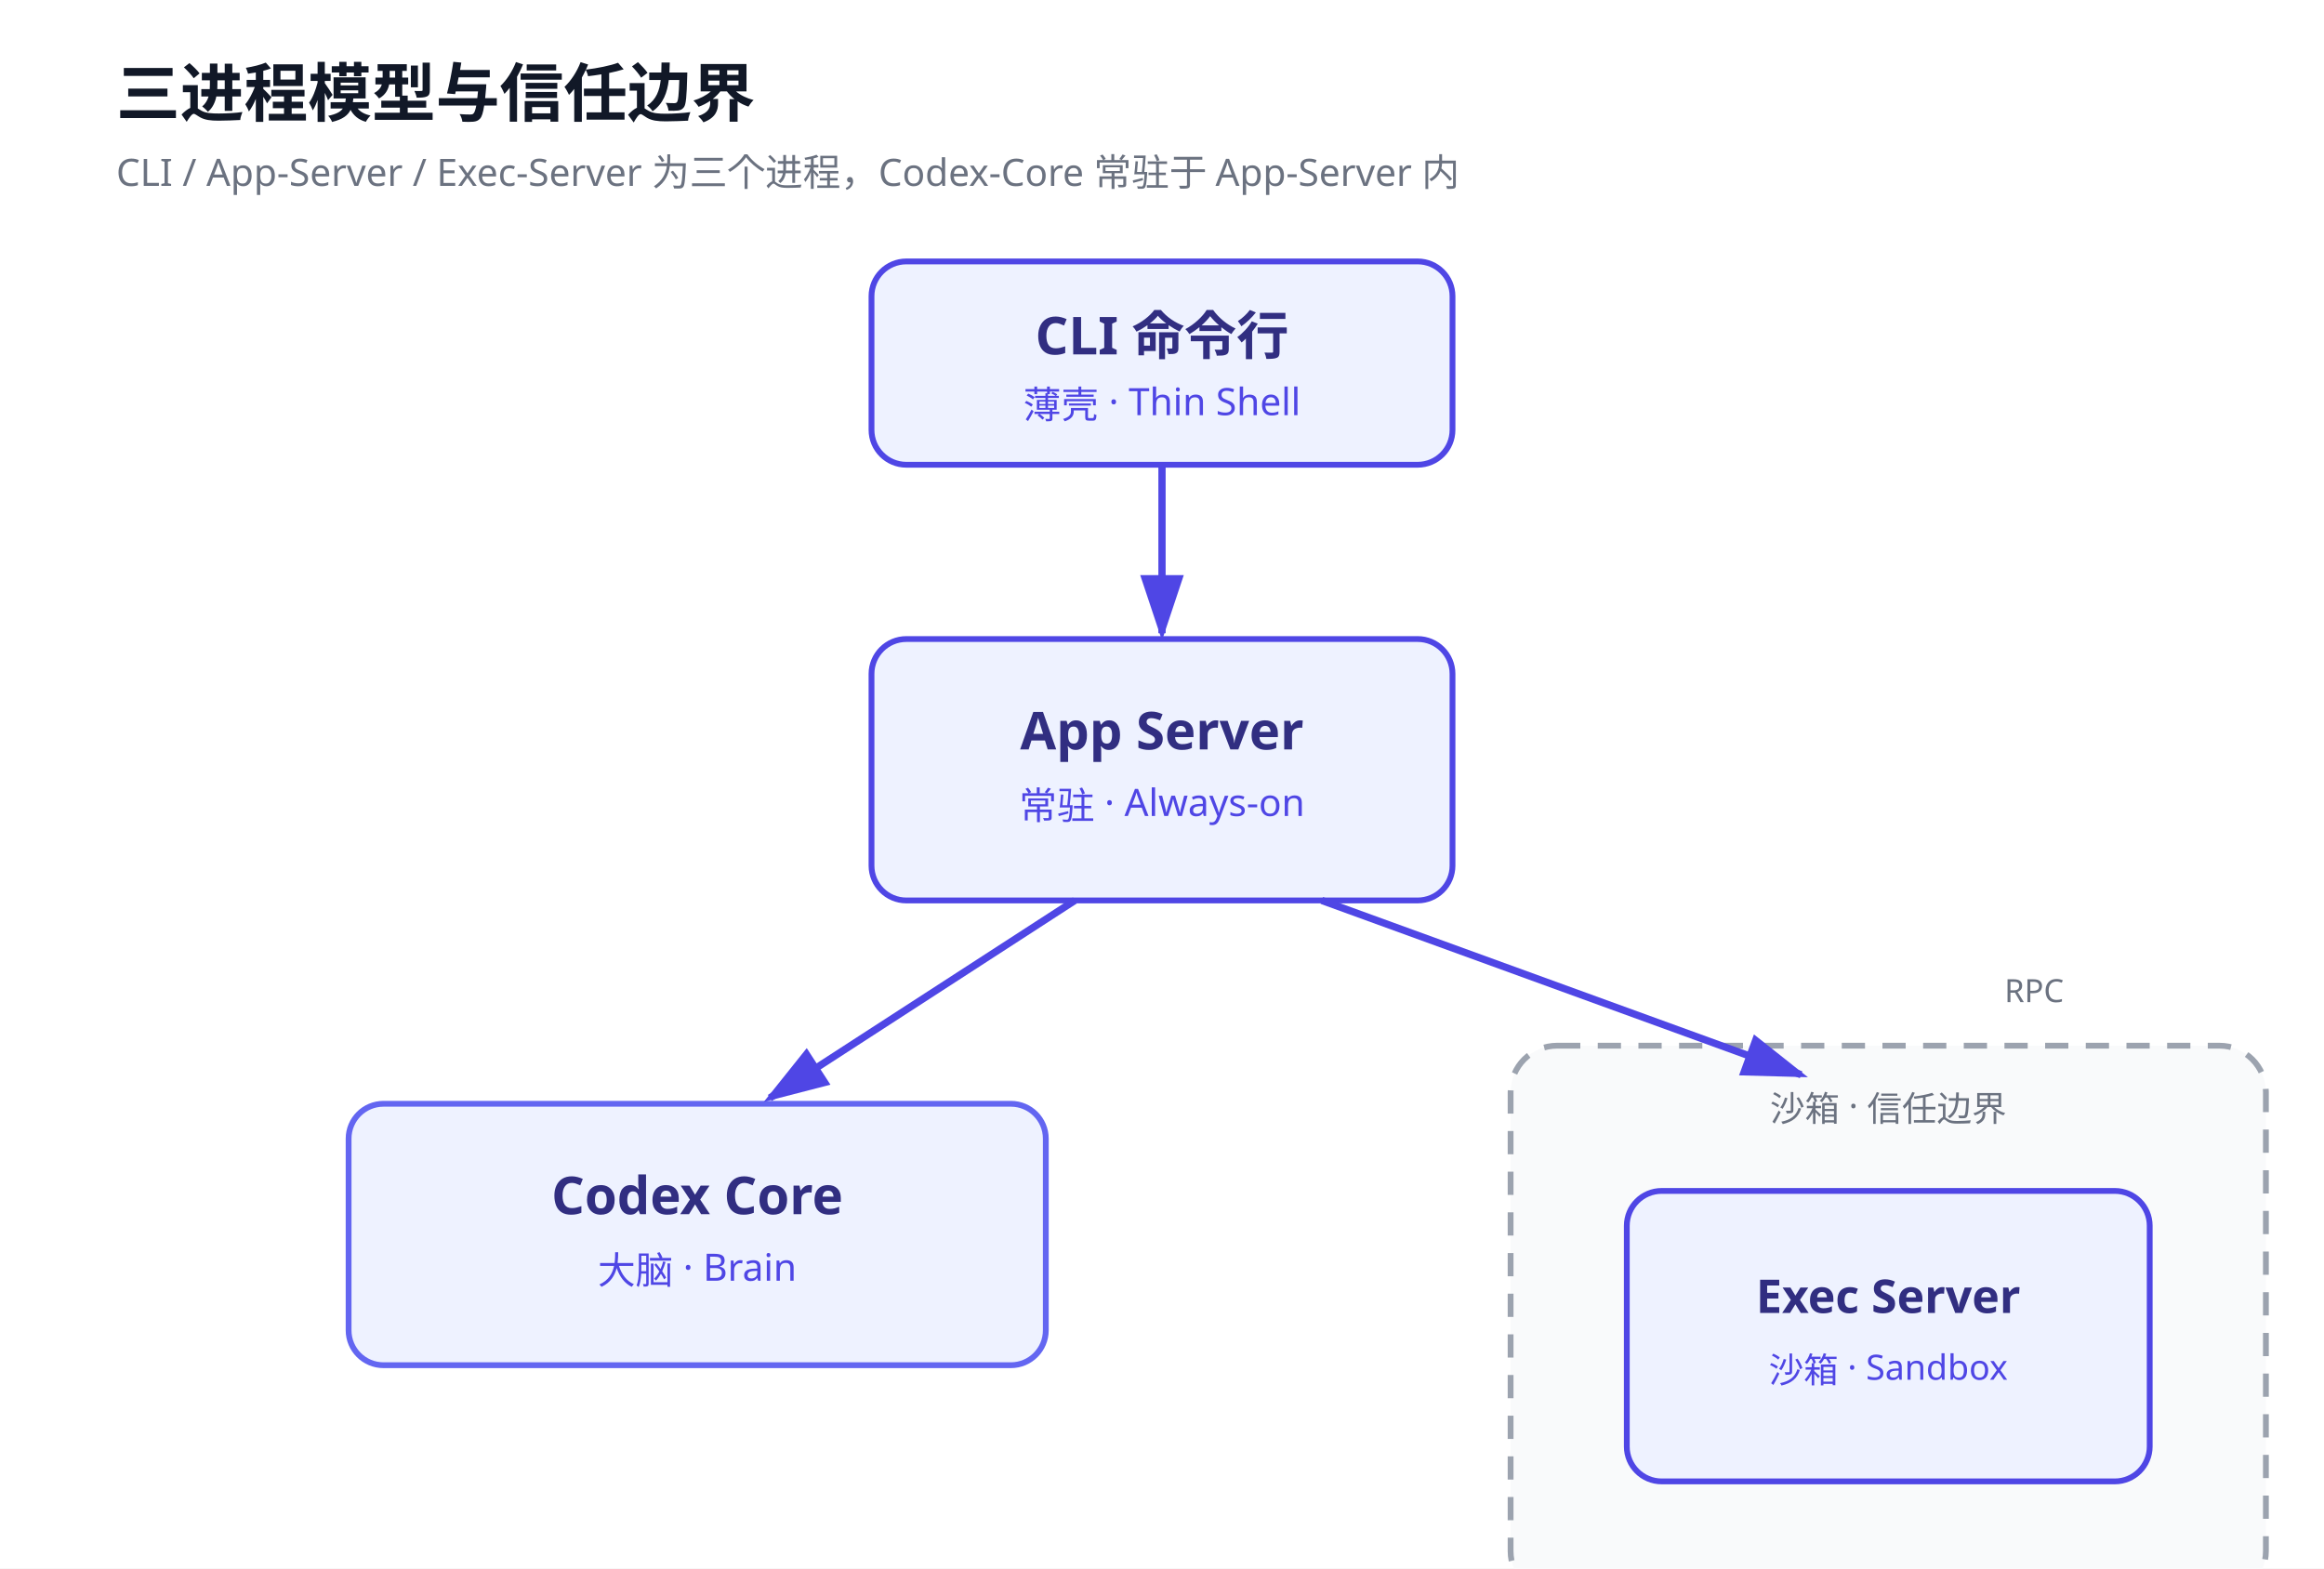
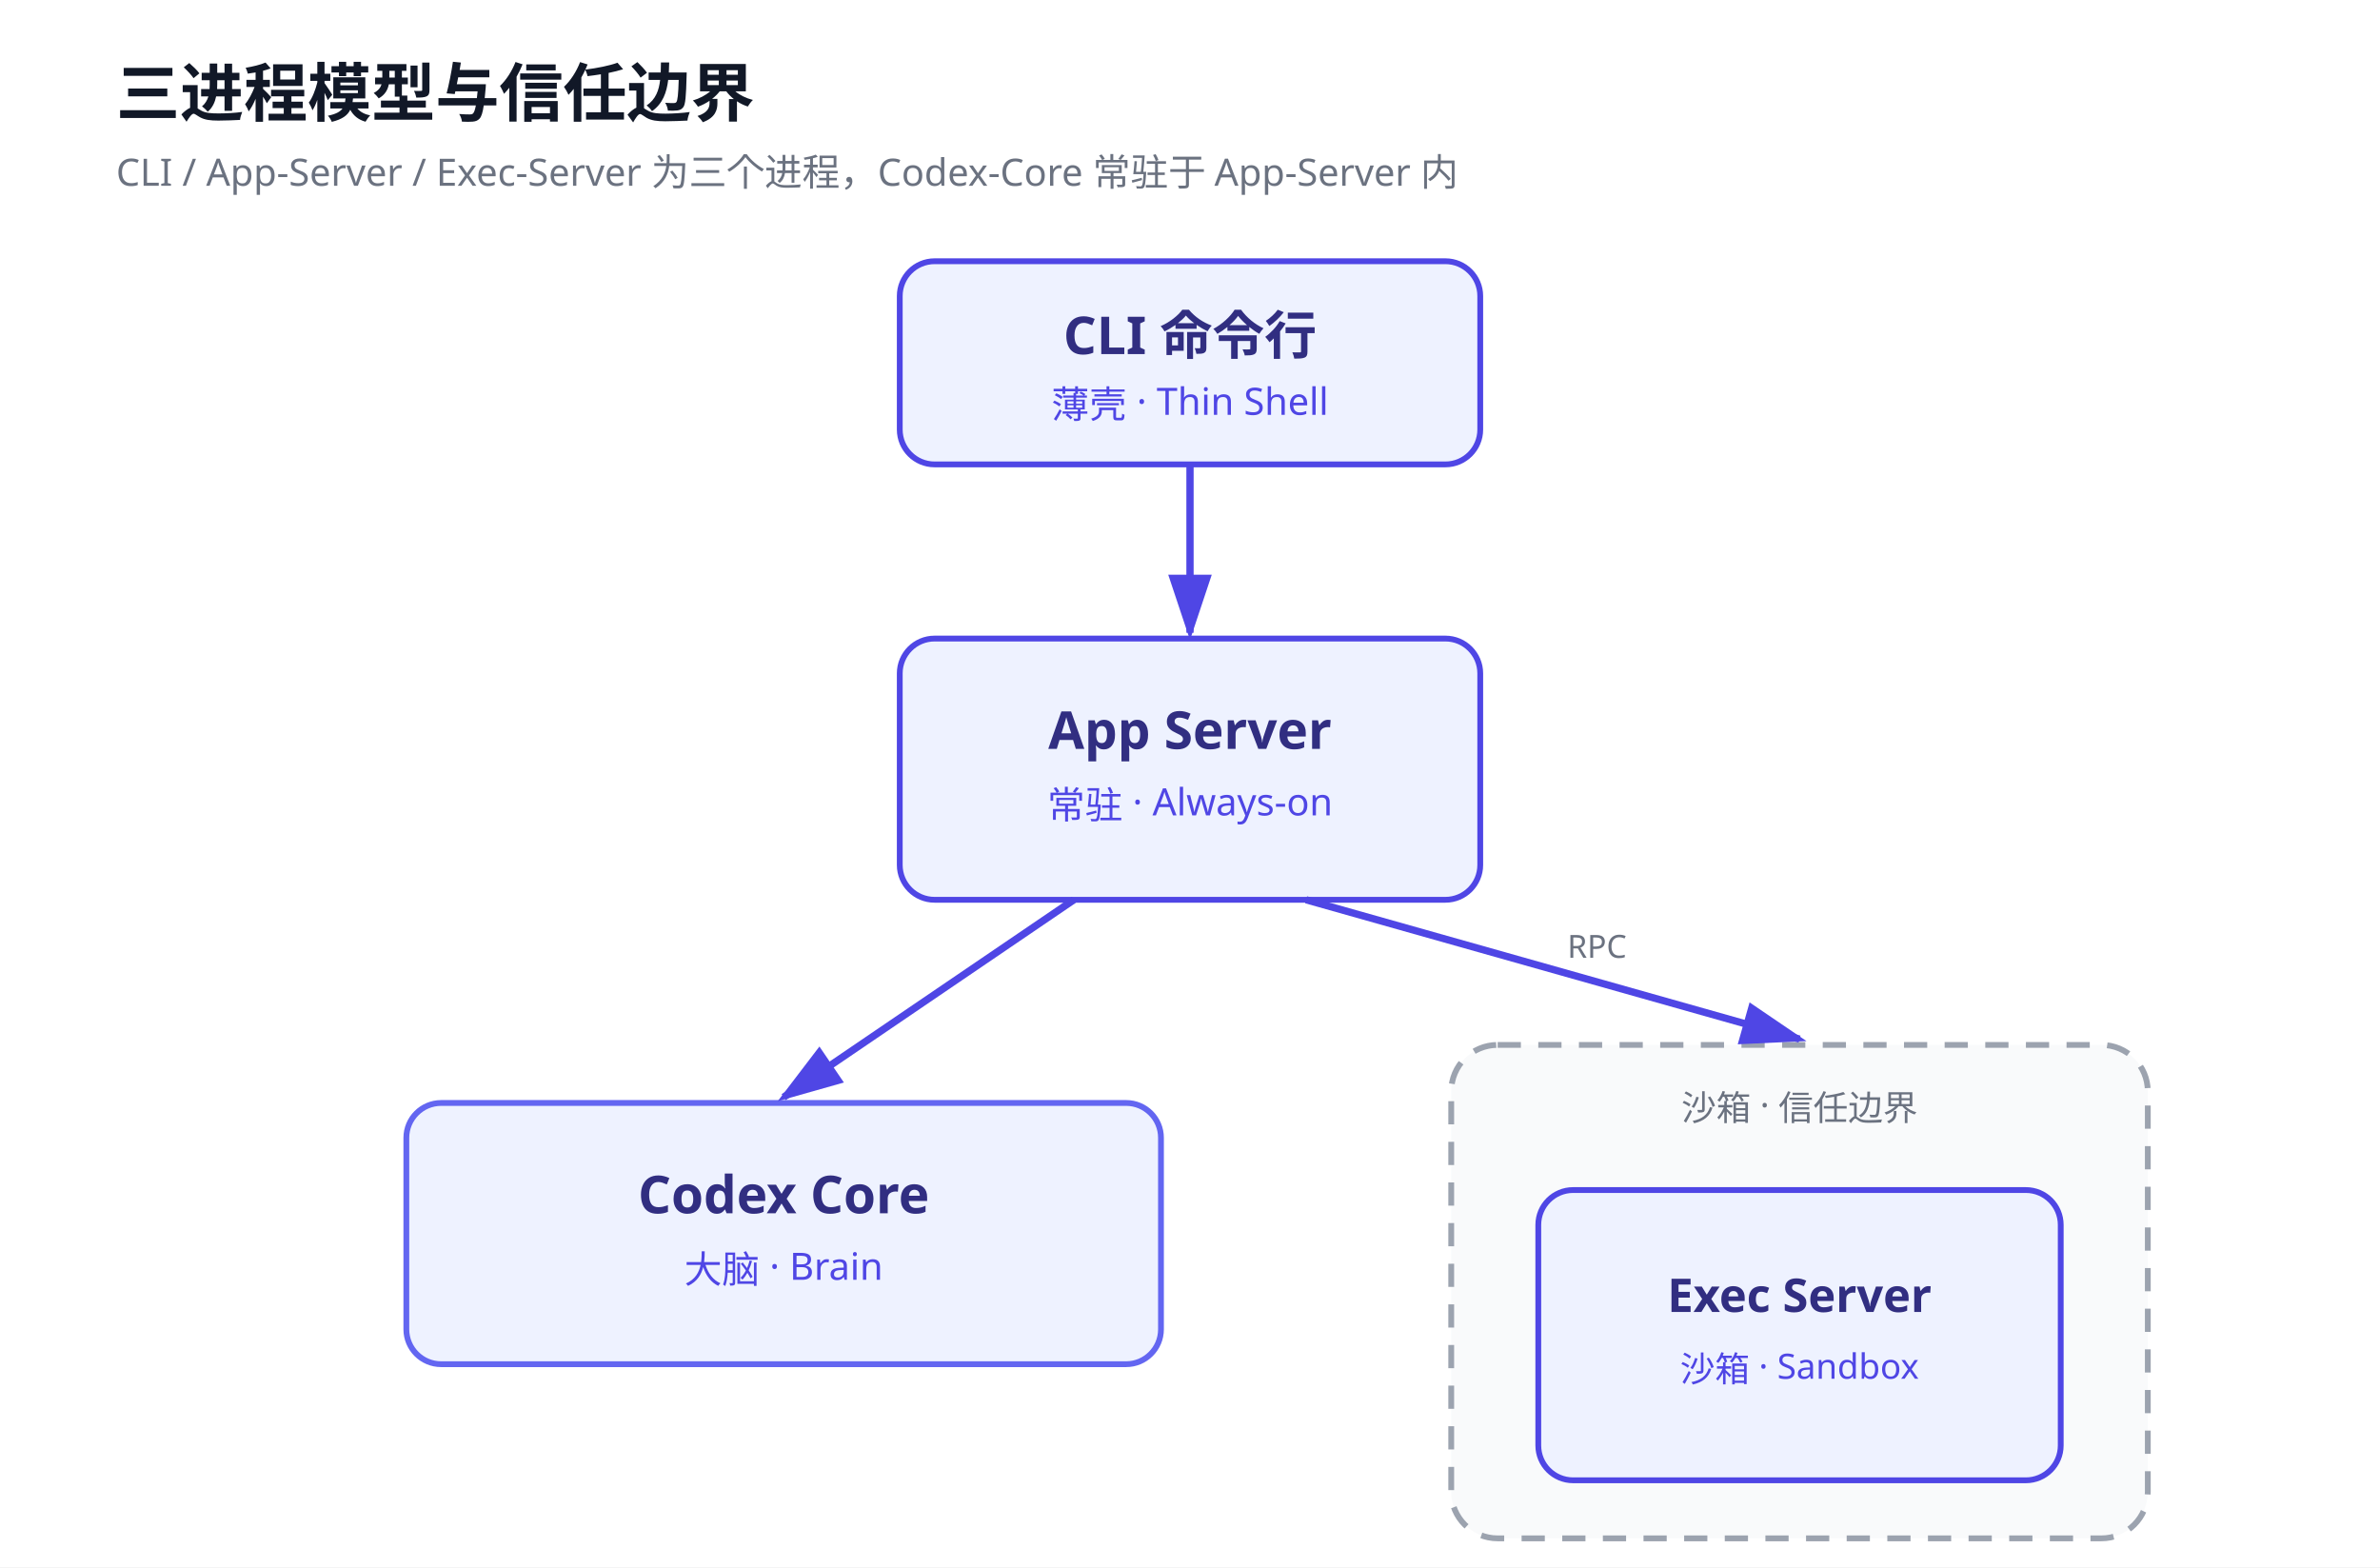
- <svg xmlns="http://www.w3.org/2000/svg" viewBox="0 0 800 540" font-family="system-ui, sans-serif">
+ <svg xmlns="http://www.w3.org/2000/svg" viewBox="0 0 820 540" font-family="system-ui, sans-serif">
  <defs>
    <marker id="a" markerWidth="10" markerHeight="10" refX="8" refY="3" orient="auto" markerUnits="strokeWidth">
      <path d="M0,0 L9,3 L0,6 Z" fill="#4F46E5" />
    </marker>
  </defs>
-   <rect width="800" height="540" fill="#FFFFFF" />
+   <rect width="820" height="540" fill="#FFFFFF" />
  <text x="40" y="40" font-size="22" font-weight="700" fill="#111827">三进程模型与信任边界</text>
  <text x="40" y="64" font-size="13" fill="#6B7280">CLI / App-Server / Exec-Server 为三个进程，Codex-Core 常驻于 App-Server 内</text>
-   <rect x="300" y="90" width="200" height="70" rx="12" fill="#EEF2FF" stroke="#4F46E5" stroke-width="2" />
-   <text x="400" y="122" text-anchor="middle" font-size="18" font-weight="600" fill="#312E81">CLI 命令行</text>
-   <text x="400" y="144" text-anchor="middle" font-size="13" fill="#4F46E5">薄壳 · Thin Shell</text>
-   <rect x="300" y="220" width="200" height="90" rx="12" fill="#EEF2FF" stroke="#4F46E5" stroke-width="2" />
-   <text x="400" y="258" text-anchor="middle" font-size="18" font-weight="600" fill="#312E81">App Server</text>
-   <text x="400" y="282" text-anchor="middle" font-size="13" fill="#4F46E5">常驻 · Always-on</text>
-   <rect x="120" y="380" width="240" height="90" rx="12" fill="#EEF2FF" stroke="#6366F1" stroke-width="2" />
-   <text x="240" y="418" text-anchor="middle" font-size="18" font-weight="600" fill="#312E81">Codex Core</text>
-   <text x="240" y="442" text-anchor="middle" font-size="13" fill="#4F46E5">大脑 · Brain</text>
-   <rect x="520" y="360" width="260" height="190" rx="16" fill="#F9FAFB" stroke="#9CA3AF" stroke-width="2" stroke-dasharray="8 6" />
-   <text x="650" y="386" text-anchor="middle" font-size="12" fill="#6B7280">沙箱 · 信任边界</text>
-   <rect x="560" y="410" width="180" height="100" rx="12" fill="#EEF2FF" stroke="#4F46E5" stroke-width="2" />
-   <text x="650" y="452" text-anchor="middle" font-size="16" font-weight="600" fill="#312E81">Exec Server</text>
-   <text x="650" y="476" text-anchor="middle" font-size="12" fill="#4F46E5">沙箱 · Sandbox</text>
-   <line x1="400" y1="160" x2="400" y2="218" stroke="#4F46E5" stroke-width="2.5" marker-end="url(#a)" />
-   <line x1="370" y1="310" x2="265" y2="378" stroke="#4F46E5" stroke-width="2.5" marker-end="url(#a)" />
-   <line x1="455" y1="310" x2="620" y2="370" stroke="#4F46E5" stroke-width="2.5" marker-end="url(#a)" />
-   <text x="690" y="345" font-size="11" fill="#6B7280">RPC</text>
+   <rect x="310" y="90" width="200" height="70" rx="12" fill="#EEF2FF" stroke="#4F46E5" stroke-width="2" />
+   <text x="410" y="122" text-anchor="middle" font-size="18" font-weight="600" fill="#312E81">CLI 命令行</text>
+   <text x="410" y="144" text-anchor="middle" font-size="13" fill="#4F46E5">薄壳 · Thin Shell</text>
+   <rect x="310" y="220" width="200" height="90" rx="12" fill="#EEF2FF" stroke="#4F46E5" stroke-width="2" />
+   <text x="410" y="258" text-anchor="middle" font-size="18" font-weight="600" fill="#312E81">App Server</text>
+   <text x="410" y="282" text-anchor="middle" font-size="13" fill="#4F46E5">常驻 · Always-on</text>
+   <rect x="140" y="380" width="260" height="90" rx="12" fill="#EEF2FF" stroke="#6366F1" stroke-width="2" />
+   <text x="270" y="418" text-anchor="middle" font-size="18" font-weight="600" fill="#312E81">Codex Core</text>
+   <text x="270" y="442" text-anchor="middle" font-size="13" fill="#4F46E5">大脑 · Brain</text>
+   <rect x="500" y="360" width="240" height="170" rx="16" fill="#F9FAFB" stroke="#9CA3AF" stroke-width="2" stroke-dasharray="8 6" />
+   <text x="620" y="386" text-anchor="middle" font-size="12" fill="#6B7280">沙箱 · 信任边界</text>
+   <rect x="530" y="410" width="180" height="100" rx="12" fill="#EEF2FF" stroke="#4F46E5" stroke-width="2" />
+   <text x="620" y="452" text-anchor="middle" font-size="16" font-weight="600" fill="#312E81">Exec Server</text>
+   <text x="620" y="476" text-anchor="middle" font-size="12" fill="#4F46E5">沙箱 · Sandbox</text>
+   <line x1="410" y1="160" x2="410" y2="218" stroke="#4F46E5" stroke-width="2.5" marker-end="url(#a)" />
+   <line x1="370" y1="310" x2="270" y2="378" stroke="#4F46E5" stroke-width="2.5" marker-end="url(#a)" />
+   <line x1="450" y1="310" x2="620" y2="358" stroke="#4F46E5" stroke-width="2.5" marker-end="url(#a)" />
+   <text x="540" y="330" font-size="11" fill="#6B7280">RPC</text>
</svg>
